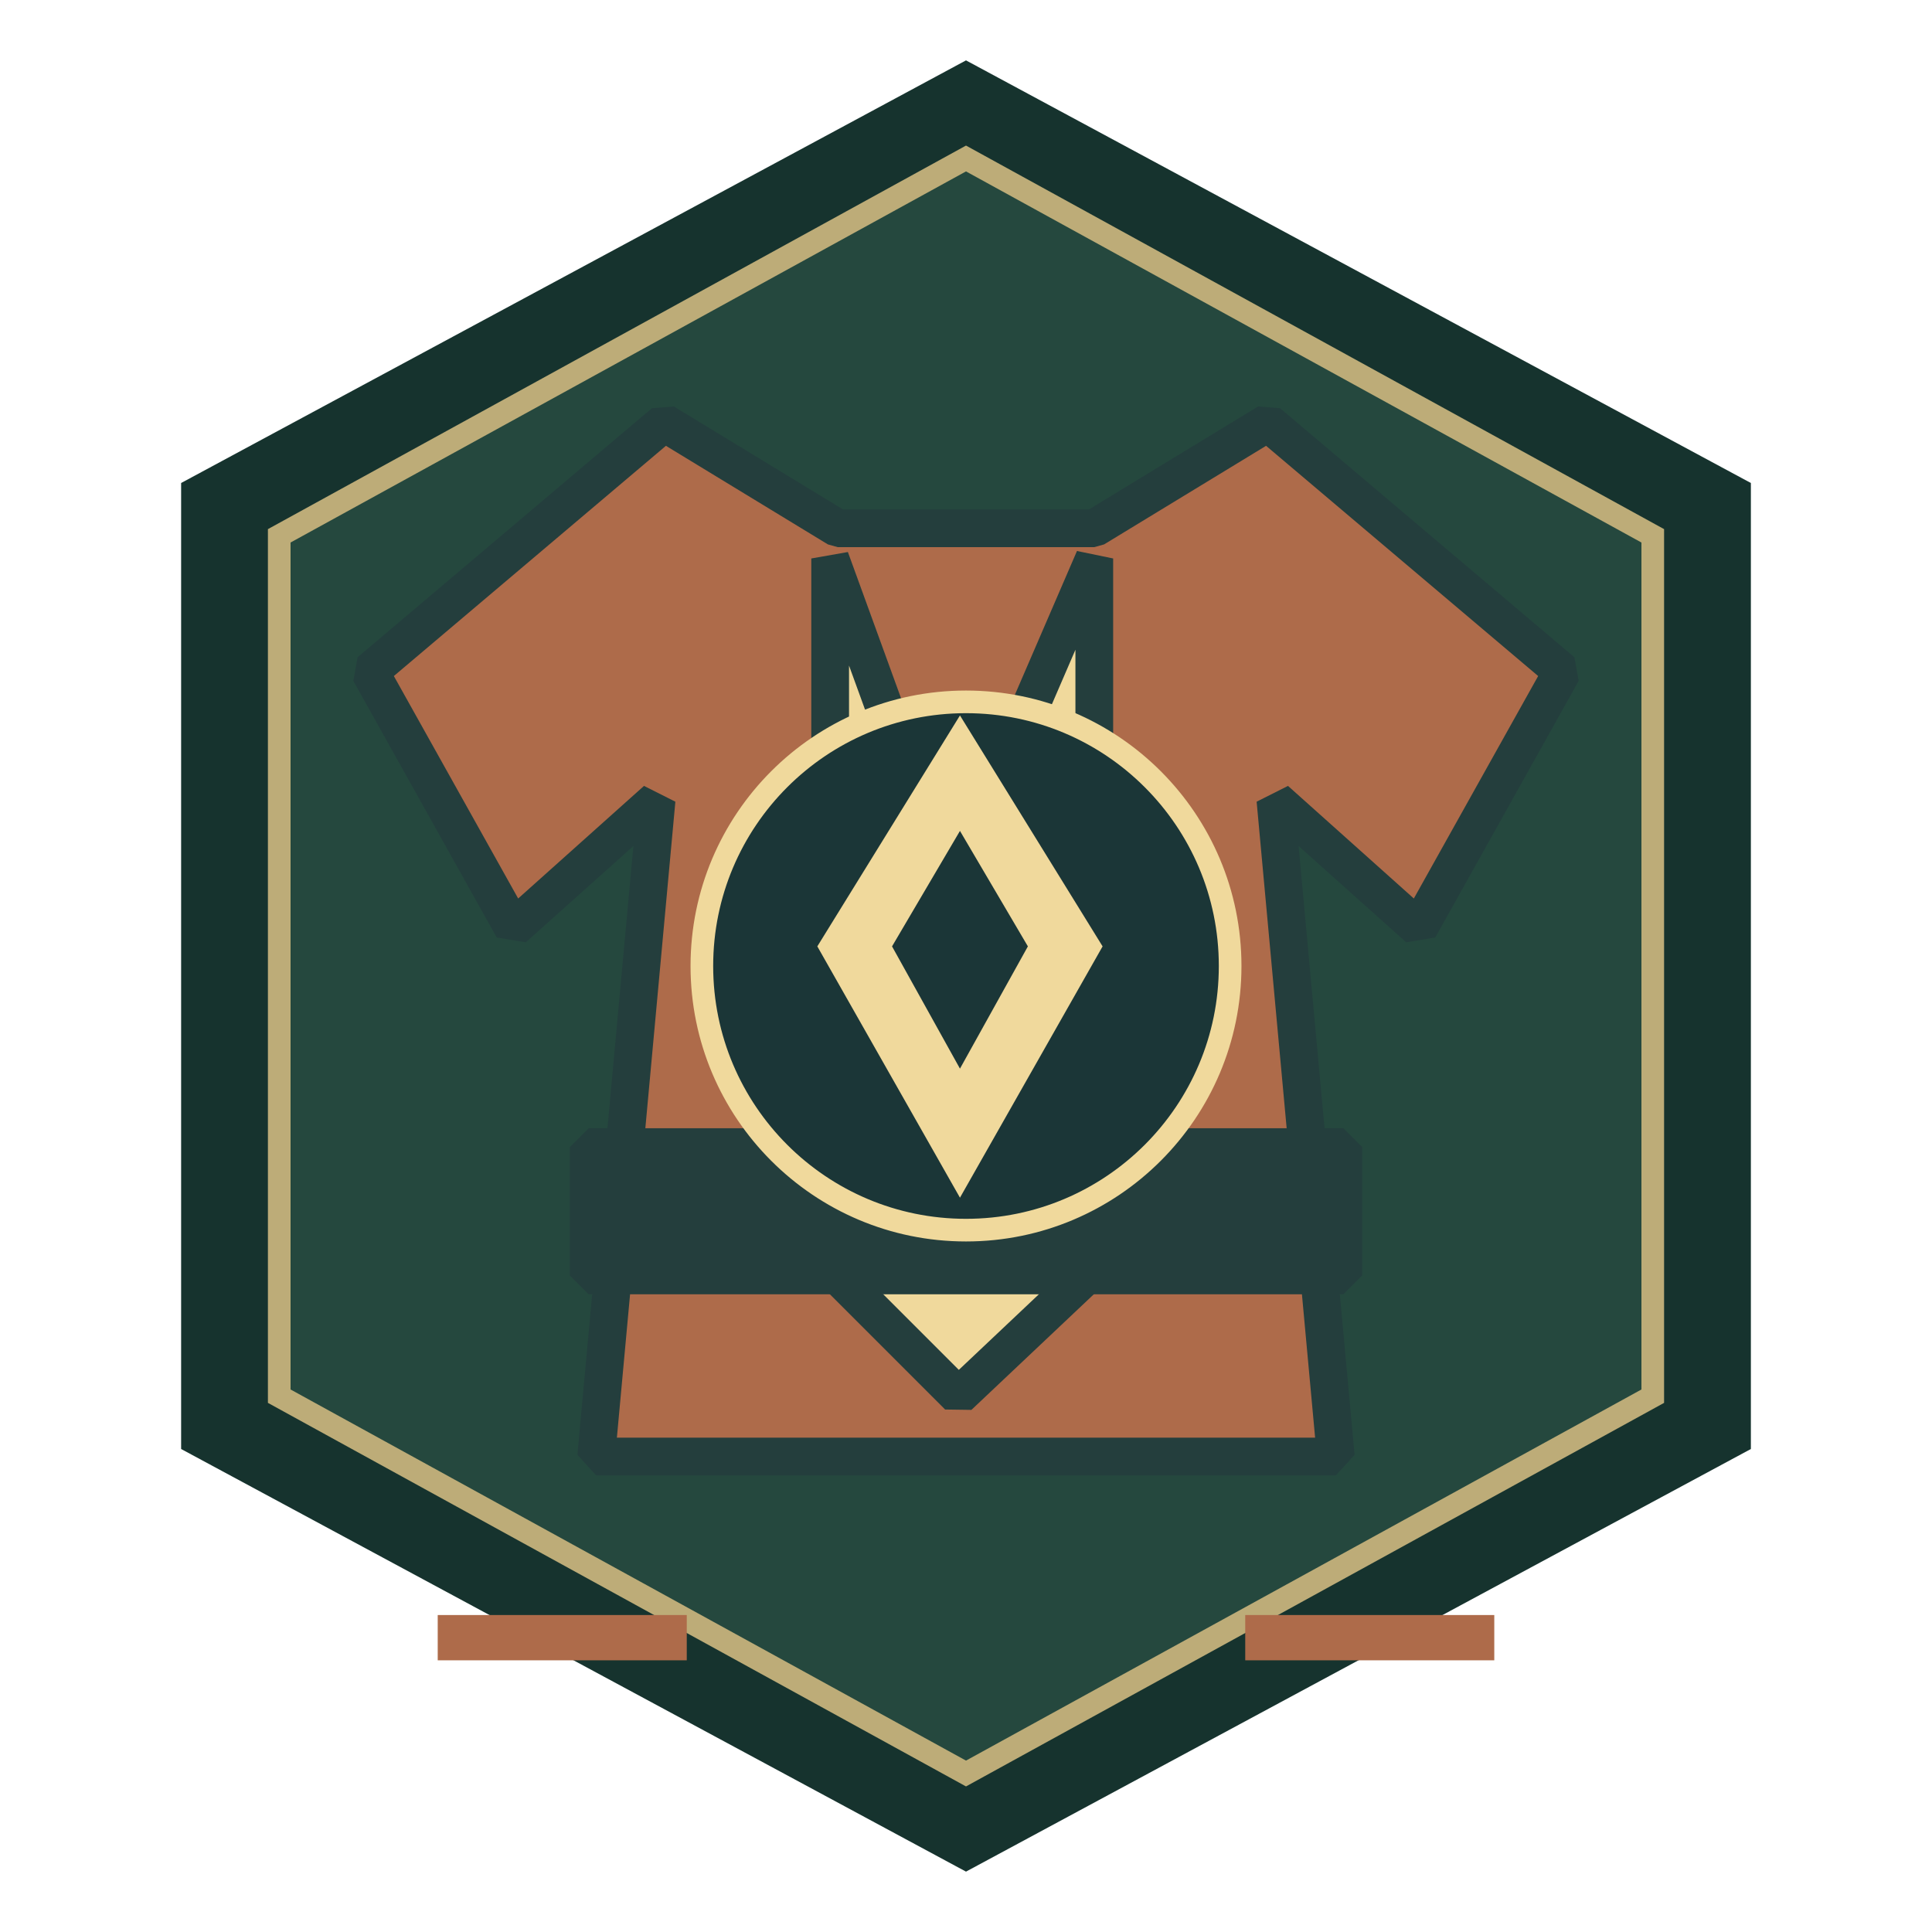
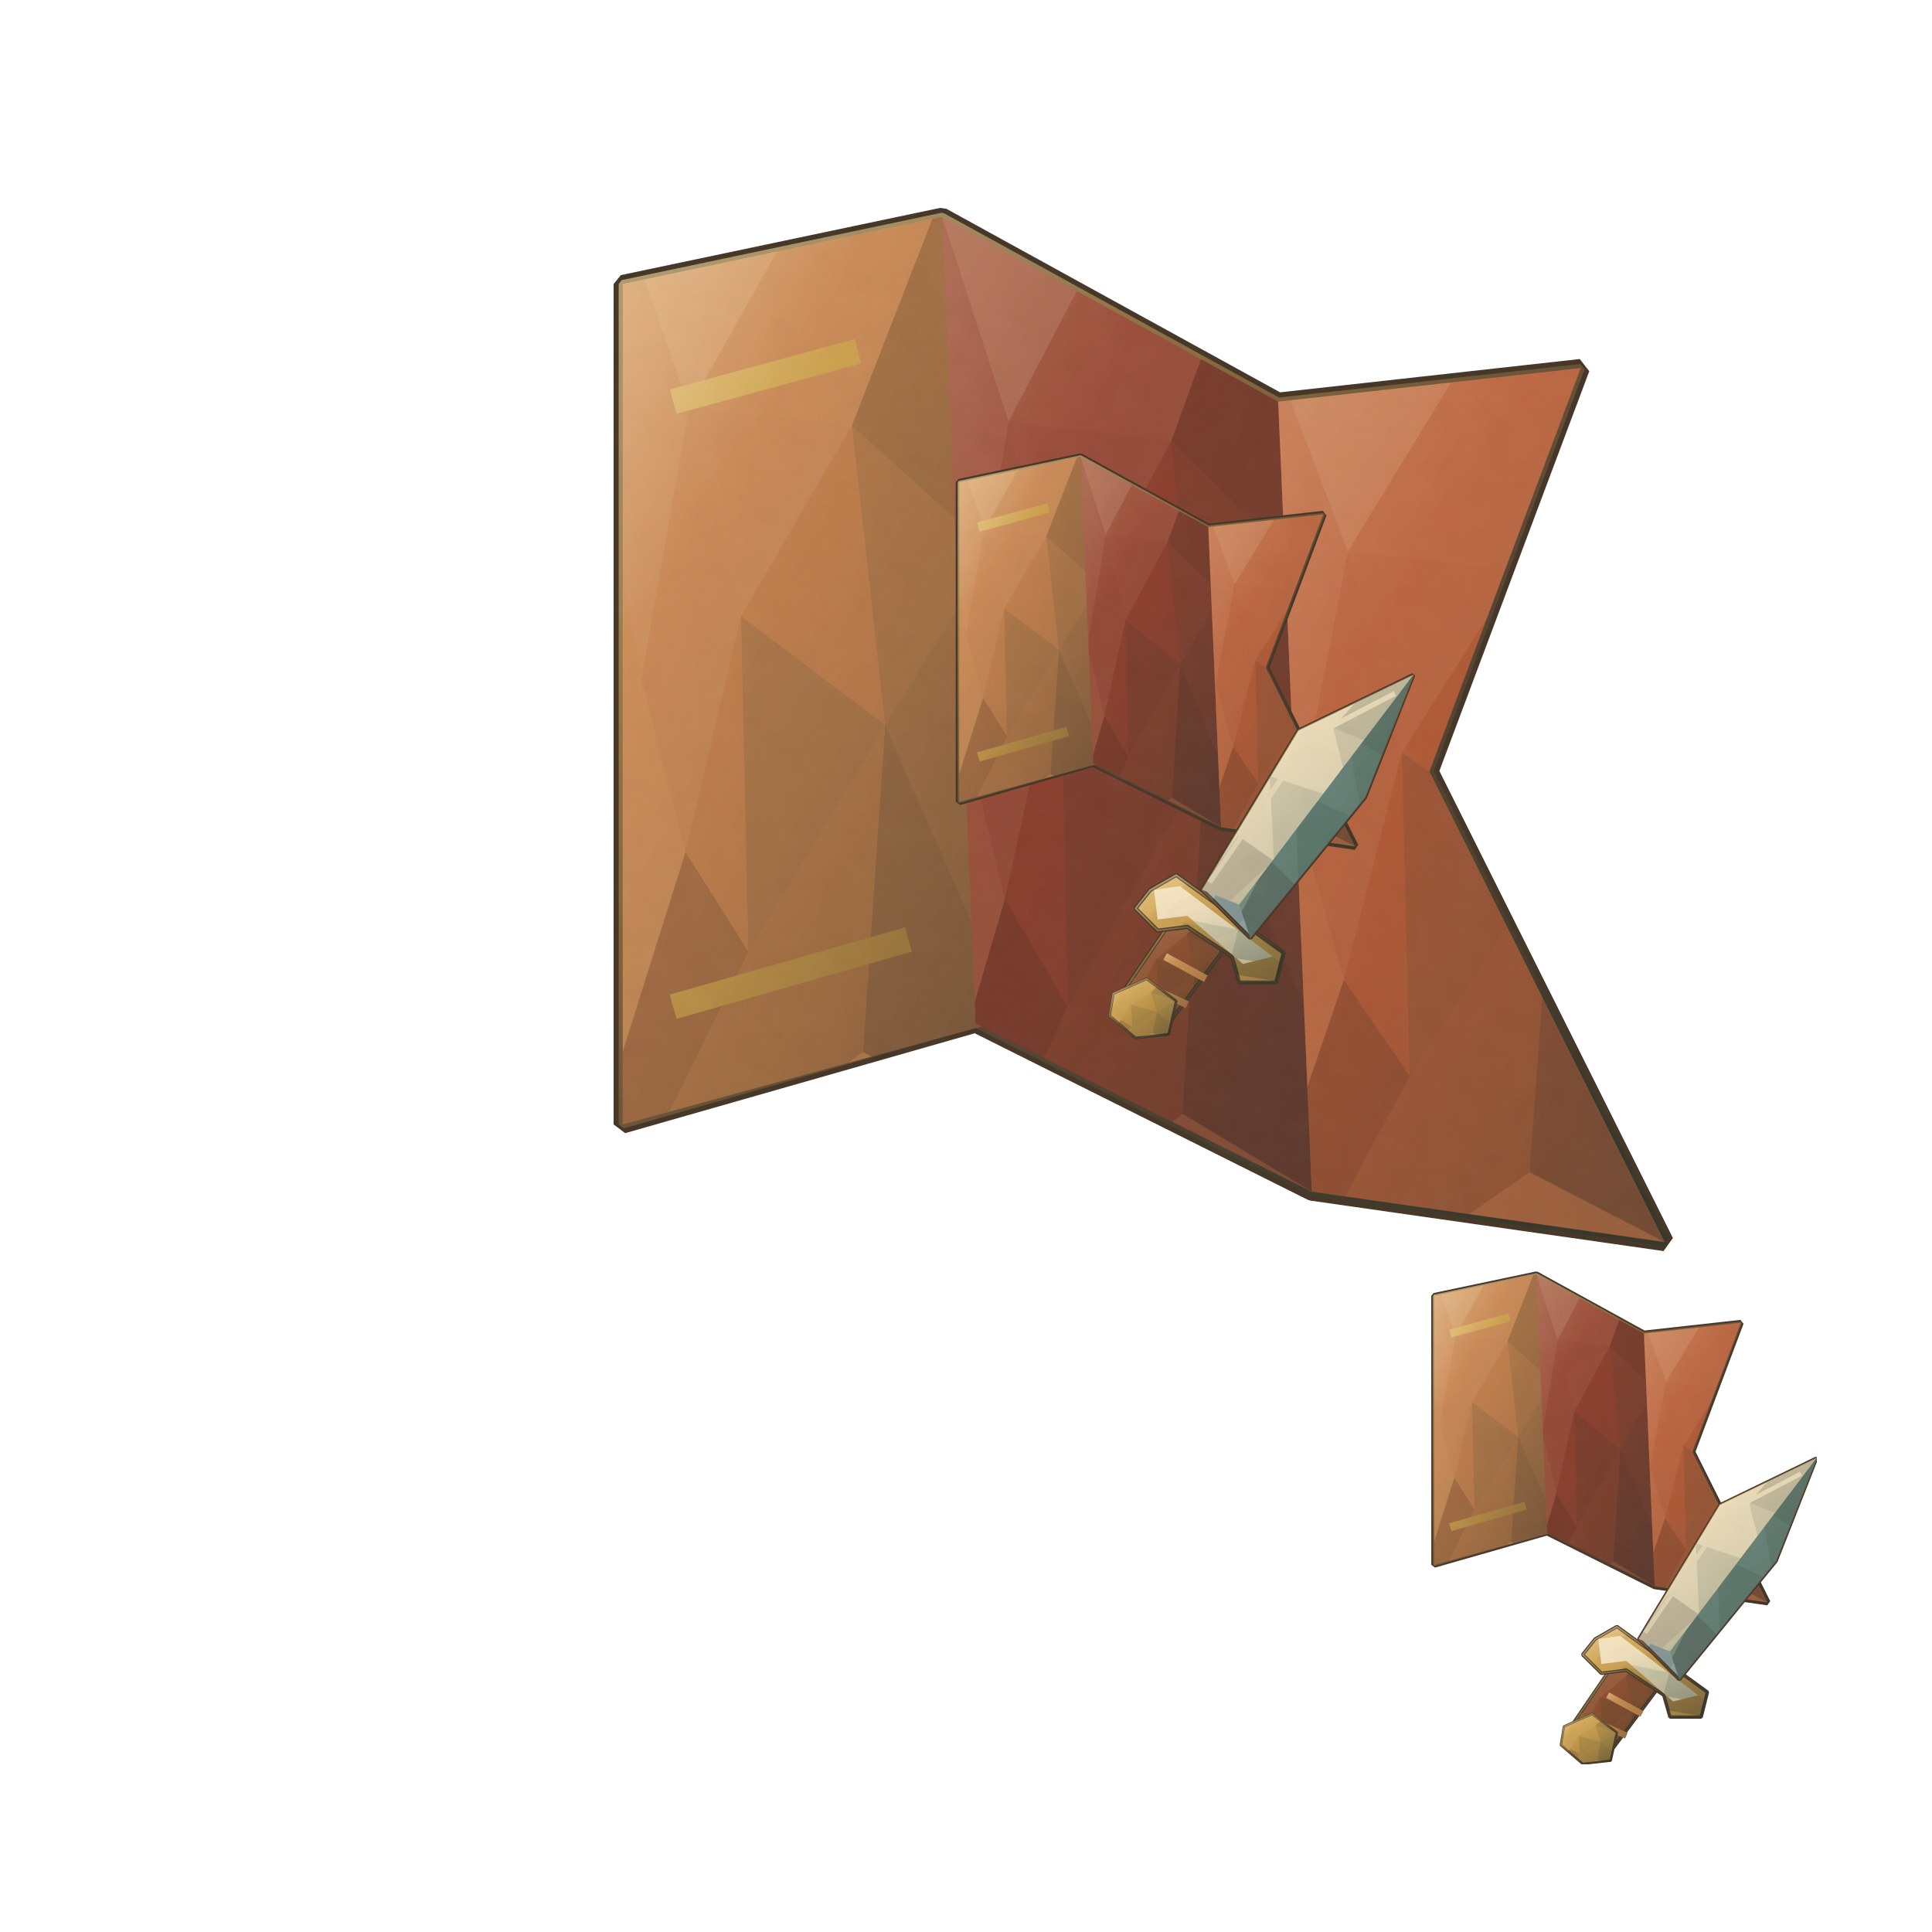
- <svg xmlns="http://www.w3.org/2000/svg" viewBox="0 0 256 256" role="img" aria-label="狂獵戰旗">
-   <path d="M128 8L232 64V192L128 248L24 192V64Z" fill="#16332e" />
-   <path d="M128 21L219 71V185L128 235L37 185V71Z" fill="#25483e" stroke="#bdac78" stroke-width="3" />
-   <g stroke="#243e3d" stroke-width="5" stroke-linejoin="bevel">
-     <path d="M88 56L111 70H145L168 56L207 89L188 123L169 106L177 193H79L87 106L68 123L49 89Z" fill="#ae6b4a" />
-     <path d="M110 74L126 118L145 74L145 168L127 185L110 168Z" fill="#f0d99c" />
-     <path d="M78 152H178V169H78Z" fill="#243e3d" />
+ <svg xmlns="http://www.w3.org/2000/svg" width="256" height="256" viewBox="0 0 100 100" role="img" aria-label="狂獵戰旗" data-art-style="hazel-faceted-v1">
+   <defs>
+     <pattern id="hazel-planes" width="1" height="1" patternContentUnits="objectBoundingBox">
+       <polygon points="0,0 .47,0 .18,.21" fill="#fff0c8" opacity=".20" />
+       <polygon points=".47,0 .84,0 .62,.23 .18,.21" fill="#eed3a4" opacity=".11" />
+       <polygon points="0,0 .18,.21 .05,.51 0,.39" fill="#fff0cb" opacity=".12" />
+       <polygon points=".18,.21 .62,.23 .32,.44" fill="#f5e0be" opacity=".085" />
+       <polygon points=".84,0 1,0 1,.37 .62,.23" fill="#2b3529" opacity=".20" />
+       <polygon points=".62,.23 1,.37 .71,.56" fill="#344338" opacity=".13" />
+       <polygon points=".05,.51 .18,.21 .32,.44 .17,.7" fill="#eedbbc" opacity=".07" />
+       <polygon points=".32,.44 .71,.56 .34,.81" fill="#193e34" opacity=".12" />
+       <polygon points="1,.37 1,.83 .71,.56" fill="#13332e" opacity=".15" />
+       <polygon points="0,.39 .05,.51 .17,.7 0,.92" fill="#f4d99e" opacity=".12" />
+       <polygon points=".17,.7 .34,.81 .11,1 0,1 0,.92" fill="#372d24" opacity=".19" />
+       <polygon points=".34,.81 .71,.56 .65,.92 .39,1 .11,1" fill="#414a32" opacity=".11" />
+       <polygon points=".71,.56 1,.83 1,1 .65,.92" fill="#152d2a" opacity=".21" />
+       <polygon points=".65,.92 1,1 .39,1" fill="#f0c77e" opacity=".10" />
+     </pattern>
+     <linearGradient id="hazel-rim" x1="0" y1="0" x2=".85" y2="1">
+       <stop offset="0" stop-color="#ffe7ad" />
+       <stop offset=".34" stop-color="#b99250" />
+       <stop offset=".62" stop-color="#66503b" />
+       <stop offset="1" stop-color="#29382c" />
+     </linearGradient>
+     <filter id="hazel-pigment" x="0" y="0" width="100%" height="100%" color-interpolation-filters="sRGB">
+       <feTurbulence type="fractalNoise" baseFrequency=".73" numOctaves="2" seed="23" result="grain" />
+       <feColorMatrix in="grain" type="saturate" values="0" />
+       <feComponentTransfer>
+         <feFuncA type="linear" slope=".045" />
+       </feComponentTransfer>
+       <feComposite operator="in" in2="SourceAlpha" result="grain" />
+       <feBlend in="SourceGraphic" in2="grain" mode="soft-light" />
+     </filter>
+     <linearGradient id="hazel-material-0" x1=".12" y1="0" x2=".83" y2="1">
+       <stop offset="0" stop-color="#bc9f6e" />
+       <stop offset=".27" stop-color="#937140" />
+       <stop offset=".65" stop-color="#86663b" />
+       <stop offset="1" stop-color="#775835" />
+     </linearGradient>
+     <linearGradient id="hazel-material-1" x1=".12" y1="0" x2=".83" y2="1">
+       <stop offset="0" stop-color="#e4c589" />
+       <stop offset=".27" stop-color="#d3af6c" />
+       <stop offset=".65" stop-color="#bb995f" />
+       <stop offset="1" stop-color="#9d7d4f" />
+     </linearGradient>
+     <linearGradient id="hazel-material-2" x1=".12" y1="0" x2=".83" y2="1">
+       <stop offset="0" stop-color="#b86147" />
+       <stop offset=".27" stop-color="#aa4732" />
+       <stop offset=".65" stop-color="#9a4632" />
+       <stop offset="1" stop-color="#864432" />
+     </linearGradient>
+     <linearGradient id="hazel-material-3" x1=".12" y1="0" x2=".83" y2="1">
+       <stop offset="0" stop-color="#dcaa78" />
+       <stop offset=".27" stop-color="#c68350" />
+       <stop offset=".65" stop-color="#b07548" />
+       <stop offset="1" stop-color="#95633e" />
+     </linearGradient>
+     <linearGradient id="hazel-material-4" x1=".12" y1="0" x2=".83" y2="1">
+       <stop offset="0" stop-color="#a35b45" />
+       <stop offset=".27" stop-color="#91402f" />
+       <stop offset=".65" stop-color="#84402f" />
+       <stop offset="1" stop-color="#733f30" />
+     </linearGradient>
+     <linearGradient id="hazel-material-5" x1=".12" y1="0" x2=".83" y2="1">
+       <stop offset="0" stop-color="#c2734c" />
+       <stop offset=".27" stop-color="#b65c38" />
+       <stop offset=".65" stop-color="#a45838" />
+       <stop offset="1" stop-color="#8e5437" />
+     </linearGradient>
+     <linearGradient id="hazel-material-6" x1=".12" y1="0" x2=".83" y2="1">
+       <stop offset="0" stop-color="#dfbc77" />
+       <stop offset=".27" stop-color="#cca14f" />
+       <stop offset=".65" stop-color="#b58d47" />
+       <stop offset="1" stop-color="#99753e" />
+     </linearGradient>
+     <linearGradient id="hazel-material-7" x1=".12" y1="0" x2=".83" y2="1">
+       <stop offset="0" stop-color="#ba8c65" />
+       <stop offset=".27" stop-color="#905332" />
+       <stop offset=".65" stop-color="#844d2f" />
+       <stop offset="1" stop-color="#75462c" />
+     </linearGradient>
+     <linearGradient id="hazel-material-8" x1=".12" y1="0" x2=".83" y2="1">
+       <stop offset="0" stop-color="#dcb079" />
+       <stop offset=".27" stop-color="#c68d52" />
+       <stop offset=".65" stop-color="#b07d4a" />
+       <stop offset="1" stop-color="#956940" />
+     </linearGradient>
+     <linearGradient id="hazel-material-9" x1=".12" y1="0" x2=".83" y2="1">
+       <stop offset="0" stop-color="#f1e0bb" />
+       <stop offset=".27" stop-color="#eedebc" />
+       <stop offset=".65" stop-color="#d5cbab" />
+       <stop offset="1" stop-color="#b7b397" />
+     </linearGradient>
+     <linearGradient id="hazel-material-10" x1=".12" y1="0" x2=".83" y2="1">
+       <stop offset="0" stop-color="#b3c2b9" />
+       <stop offset=".27" stop-color="#a4bab9" />
+       <stop offset=".65" stop-color="#94aba9" />
+       <stop offset="1" stop-color="#819895" />
+     </linearGradient>
+     <linearGradient id="hazel-material-11" x1=".12" y1="0" x2=".83" y2="1">
+       <stop offset="0" stop-color="#849584" />
+       <stop offset=".27" stop-color="#6c857a" />
+       <stop offset=".65" stop-color="#637c71" />
+       <stop offset="1" stop-color="#587267" />
+     </linearGradient>
+   </defs>
+   <g filter="url(#hazel-pigment)">
+     <g stroke-linejoin="bevel">
+       <g transform="translate(7 6) scale(.87)">
+         <path d="M23 3V96" fill="none" stroke="url(#hazel-material-0)" stroke-width="5" stroke-linejoin="bevel" />
+         <path d="M21 5V92" fill="none" stroke="url(#hazel-material-1)" stroke-width="1.4" stroke-linejoin="bevel" />
+         <path d="M29 10L48 6L68 17L86 15L77 39L91 67L70 64L50 54L29 60Z" fill="url(#hazel-material-2)" stroke="#463728" stroke-width="1.08" stroke-linejoin="bevel" />
+         <path d="M29 10L48 6L68 17L86 15L77 39L91 67L70 64L50 54L29 60Z" fill="url(#hazel-planes)" stroke-linejoin="bevel" />
+         <path d="M29 10L48 6L68 17L86 15L77 39L91 67L70 64L50 54L29 60Z" fill="none" stroke="url(#hazel-rim)" stroke-width=".48" stroke-linejoin="bevel" opacity=".6" />
+         <path d="M29 10L48 6L51 54L29 60Z" fill="url(#hazel-material-3)" />
+         <path d="M29 10L48 6L51 54L29 60Z" fill="url(#hazel-planes)" />
+         <path d="M48 6L68 17L70 64L50 54Z" fill="url(#hazel-material-4)" />
+         <path d="M48 6L68 17L70 64L50 54Z" fill="url(#hazel-planes)" />
+         <path d="M68 17L86 15L77 39L91 67L70 64Z" fill="url(#hazel-material-5)" />
+         <path d="M68 17L86 15L77 39L91 67L70 64Z" fill="url(#hazel-planes)" />
+         <path d="M32 17L43 14M32 53L46 49" fill="none" stroke="url(#hazel-material-6)" stroke-width="1.5" stroke-linejoin="bevel" />
+         <g transform="translate(38 18) scale(.38)">
+           <path d="M23 3V96" fill="none" stroke="url(#hazel-material-0)" stroke-width="5" stroke-linejoin="bevel" />
+           <path d="M21 5V92" fill="none" stroke="url(#hazel-material-1)" stroke-width="1.4" stroke-linejoin="bevel" />
+           <path d="M29 10L48 6L68 17L86 15L77 39L91 67L70 64L50 54L29 60Z" fill="url(#hazel-material-2)" stroke="#463728" stroke-width="1.08" stroke-linejoin="bevel" />
+           <path d="M29 10L48 6L68 17L86 15L77 39L91 67L70 64L50 54L29 60Z" fill="url(#hazel-planes)" stroke-linejoin="bevel" />
+           <path d="M29 10L48 6L68 17L86 15L77 39L91 67L70 64L50 54L29 60Z" fill="none" stroke="url(#hazel-rim)" stroke-width=".48" stroke-linejoin="bevel" opacity=".6" />
+           <path d="M29 10L48 6L51 54L29 60Z" fill="url(#hazel-material-3)" />
+           <path d="M29 10L48 6L51 54L29 60Z" fill="url(#hazel-planes)" />
+           <path d="M48 6L68 17L70 64L50 54Z" fill="url(#hazel-material-4)" />
+           <path d="M48 6L68 17L70 64L50 54Z" fill="url(#hazel-planes)" />
+           <path d="M68 17L86 15L77 39L91 67L70 64Z" fill="url(#hazel-material-5)" />
+           <path d="M68 17L86 15L77 39L91 67L70 64Z" fill="url(#hazel-planes)" />
+           <path d="M32 17L43 14M32 53L46 49" fill="none" stroke="url(#hazel-material-6)" stroke-width="1.5" stroke-linejoin="bevel" />
+           <g transform="translate(45 39) scale(.58)">
+             <path d="M17 87L29 96L44 76L32 65Z" fill="url(#hazel-material-7)" stroke="#463728" stroke-width="1.08" stroke-linejoin="bevel" />
+             <path d="M17 87L29 96L44 76L32 65Z" fill="url(#hazel-planes)" stroke-linejoin="bevel" />
+             <path d="M17 87L29 96L44 76L32 65Z" fill="none" stroke="url(#hazel-rim)" stroke-width=".48" stroke-linejoin="bevel" opacity=".6" />
+             <path d="M23 86L34 91M28 78L39 84" fill="none" stroke="url(#hazel-material-8)" stroke-width="2" stroke-linejoin="bevel" />
+             <path d="M14 88L23 84L31 90L29 99L20 100L13 94Z" fill="url(#hazel-material-6)" stroke="#463728" stroke-width="0.72" stroke-linejoin="bevel" />
+             <path d="M14 88L23 84L31 90L29 99L20 100L13 94Z" fill="url(#hazel-planes)" stroke-linejoin="bevel" />
+             <path d="M14 88L23 84L31 90L29 99L20 100L13 94Z" fill="none" stroke="url(#hazel-rim)" stroke-width=".48" stroke-linejoin="bevel" opacity=".6" />
+             <path d="M24 60L31 56L60 77L58 85L48 85L46 78L34 70L26 71L20 65Z" fill="url(#hazel-material-6)" stroke="#463728" stroke-width="1.08" stroke-linejoin="bevel" />
+             <path d="M24 60L31 56L60 77L58 85L48 85L46 78L34 70L26 71L20 65Z" fill="url(#hazel-planes)" stroke-linejoin="bevel" />
+             <path d="M24 60L31 56L60 77L58 85L48 85L46 78L34 70L26 71L20 65Z" fill="none" stroke="url(#hazel-rim)" stroke-width=".48" stroke-linejoin="bevel" opacity=".6" />
+             <path d="M25 60L32 59L57 78L49 80L34 67L26 68Z" fill="url(#hazel-material-9)" />
+             <path d="M25 60L32 59L57 78L49 80L34 67L26 68Z" fill="url(#hazel-planes)" />
+             <path d="M38 60L64 17L95 2L82 35L51 73Z" fill="url(#hazel-material-10)" stroke="#463728" stroke-width="1.08" stroke-linejoin="bevel" />
+             <path d="M38 60L64 17L95 2L82 35L51 73Z" fill="url(#hazel-planes)" stroke-linejoin="bevel" />
+             <path d="M38 60L64 17L95 2L82 35L51 73Z" fill="none" stroke="url(#hazel-rim)" stroke-width=".48" stroke-linejoin="bevel" opacity=".6" />
+             <path d="M38 60L64 17L95 2L48 64Z" fill="url(#hazel-material-9)" />
+             <path d="M38 60L64 17L95 2L48 64Z" fill="url(#hazel-planes)" />
+             <path d="M48 64L95 2L82 35L51 73Z" fill="url(#hazel-material-11)" />
+             <path d="M48 64L95 2L82 35L51 73Z" fill="url(#hazel-planes)" />
+             <path d="M40 58L67 19L90 7" fill="none" stroke="url(#hazel-material-9)" stroke-width="1.4" stroke-linejoin="bevel" />
+           </g>
+         </g>
+         <g transform="translate(68 67) scale(.32)">
+           <path d="M23 3V96" fill="none" stroke="url(#hazel-material-0)" stroke-width="5" stroke-linejoin="bevel" />
+           <path d="M21 5V92" fill="none" stroke="url(#hazel-material-1)" stroke-width="1.4" stroke-linejoin="bevel" />
+           <path d="M29 10L48 6L68 17L86 15L77 39L91 67L70 64L50 54L29 60Z" fill="url(#hazel-material-2)" stroke="#463728" stroke-width="1.08" stroke-linejoin="bevel" />
+           <path d="M29 10L48 6L68 17L86 15L77 39L91 67L70 64L50 54L29 60Z" fill="url(#hazel-planes)" stroke-linejoin="bevel" />
+           <path d="M29 10L48 6L68 17L86 15L77 39L91 67L70 64L50 54L29 60Z" fill="none" stroke="url(#hazel-rim)" stroke-width=".48" stroke-linejoin="bevel" opacity=".6" />
+           <path d="M29 10L48 6L51 54L29 60Z" fill="url(#hazel-material-3)" />
+           <path d="M29 10L48 6L51 54L29 60Z" fill="url(#hazel-planes)" />
+           <path d="M48 6L68 17L70 64L50 54Z" fill="url(#hazel-material-4)" />
+           <path d="M48 6L68 17L70 64L50 54Z" fill="url(#hazel-planes)" />
+           <path d="M68 17L86 15L77 39L91 67L70 64Z" fill="url(#hazel-material-5)" />
+           <path d="M68 17L86 15L77 39L91 67L70 64Z" fill="url(#hazel-planes)" />
+           <path d="M32 17L43 14M32 53L46 49" fill="none" stroke="url(#hazel-material-6)" stroke-width="1.5" stroke-linejoin="bevel" />
+           <g transform="translate(45 39) scale(.58)">
+             <path d="M17 87L29 96L44 76L32 65Z" fill="url(#hazel-material-7)" stroke="#463728" stroke-width="1.08" stroke-linejoin="bevel" />
+             <path d="M17 87L29 96L44 76L32 65Z" fill="url(#hazel-planes)" stroke-linejoin="bevel" />
+             <path d="M17 87L29 96L44 76L32 65Z" fill="none" stroke="url(#hazel-rim)" stroke-width=".48" stroke-linejoin="bevel" opacity=".6" />
+             <path d="M23 86L34 91M28 78L39 84" fill="none" stroke="url(#hazel-material-8)" stroke-width="2" stroke-linejoin="bevel" />
+             <path d="M14 88L23 84L31 90L29 99L20 100L13 94Z" fill="url(#hazel-material-6)" stroke="#463728" stroke-width="0.72" stroke-linejoin="bevel" />
+             <path d="M14 88L23 84L31 90L29 99L20 100L13 94Z" fill="url(#hazel-planes)" stroke-linejoin="bevel" />
+             <path d="M14 88L23 84L31 90L29 99L20 100L13 94Z" fill="none" stroke="url(#hazel-rim)" stroke-width=".48" stroke-linejoin="bevel" opacity=".6" />
+             <path d="M24 60L31 56L60 77L58 85L48 85L46 78L34 70L26 71L20 65Z" fill="url(#hazel-material-6)" stroke="#463728" stroke-width="1.08" stroke-linejoin="bevel" />
+             <path d="M24 60L31 56L60 77L58 85L48 85L46 78L34 70L26 71L20 65Z" fill="url(#hazel-planes)" stroke-linejoin="bevel" />
+             <path d="M24 60L31 56L60 77L58 85L48 85L46 78L34 70L26 71L20 65Z" fill="none" stroke="url(#hazel-rim)" stroke-width=".48" stroke-linejoin="bevel" opacity=".6" />
+             <path d="M25 60L32 59L57 78L49 80L34 67L26 68Z" fill="url(#hazel-material-9)" />
+             <path d="M25 60L32 59L57 78L49 80L34 67L26 68Z" fill="url(#hazel-planes)" />
+             <path d="M38 60L64 17L95 2L82 35L51 73Z" fill="url(#hazel-material-10)" stroke="#463728" stroke-width="1.08" stroke-linejoin="bevel" />
+             <path d="M38 60L64 17L95 2L82 35L51 73Z" fill="url(#hazel-planes)" stroke-linejoin="bevel" />
+             <path d="M38 60L64 17L95 2L82 35L51 73Z" fill="none" stroke="url(#hazel-rim)" stroke-width=".48" stroke-linejoin="bevel" opacity=".6" />
+             <path d="M38 60L64 17L95 2L48 64Z" fill="url(#hazel-material-9)" />
+             <path d="M38 60L64 17L95 2L48 64Z" fill="url(#hazel-planes)" />
+             <path d="M48 64L95 2L82 35L51 73Z" fill="url(#hazel-material-11)" />
+             <path d="M48 64L95 2L82 35L51 73Z" fill="url(#hazel-planes)" />
+             <path d="M40 58L67 19L90 7" fill="none" stroke="url(#hazel-material-9)" stroke-width="1.4" stroke-linejoin="bevel" />
+           </g>
+         </g>
+       </g>
+     </g>
  </g>
-   <circle cx="128" cy="128" r="35" fill="#1b3637" stroke="#f0d99c" stroke-width="3" />
-   <g fill="#f0d99c" transform="translate(12 12) scale(.9)">
-     <path d="M128 92L149 126L128 163L107 126ZM128 109L118 126L128 144L138 126Z" fill-rule="evenodd" />
-   </g>
-   <path d="M58 217H91M165 217H198" stroke="#ae6b4a" stroke-width="6" />
</svg>
